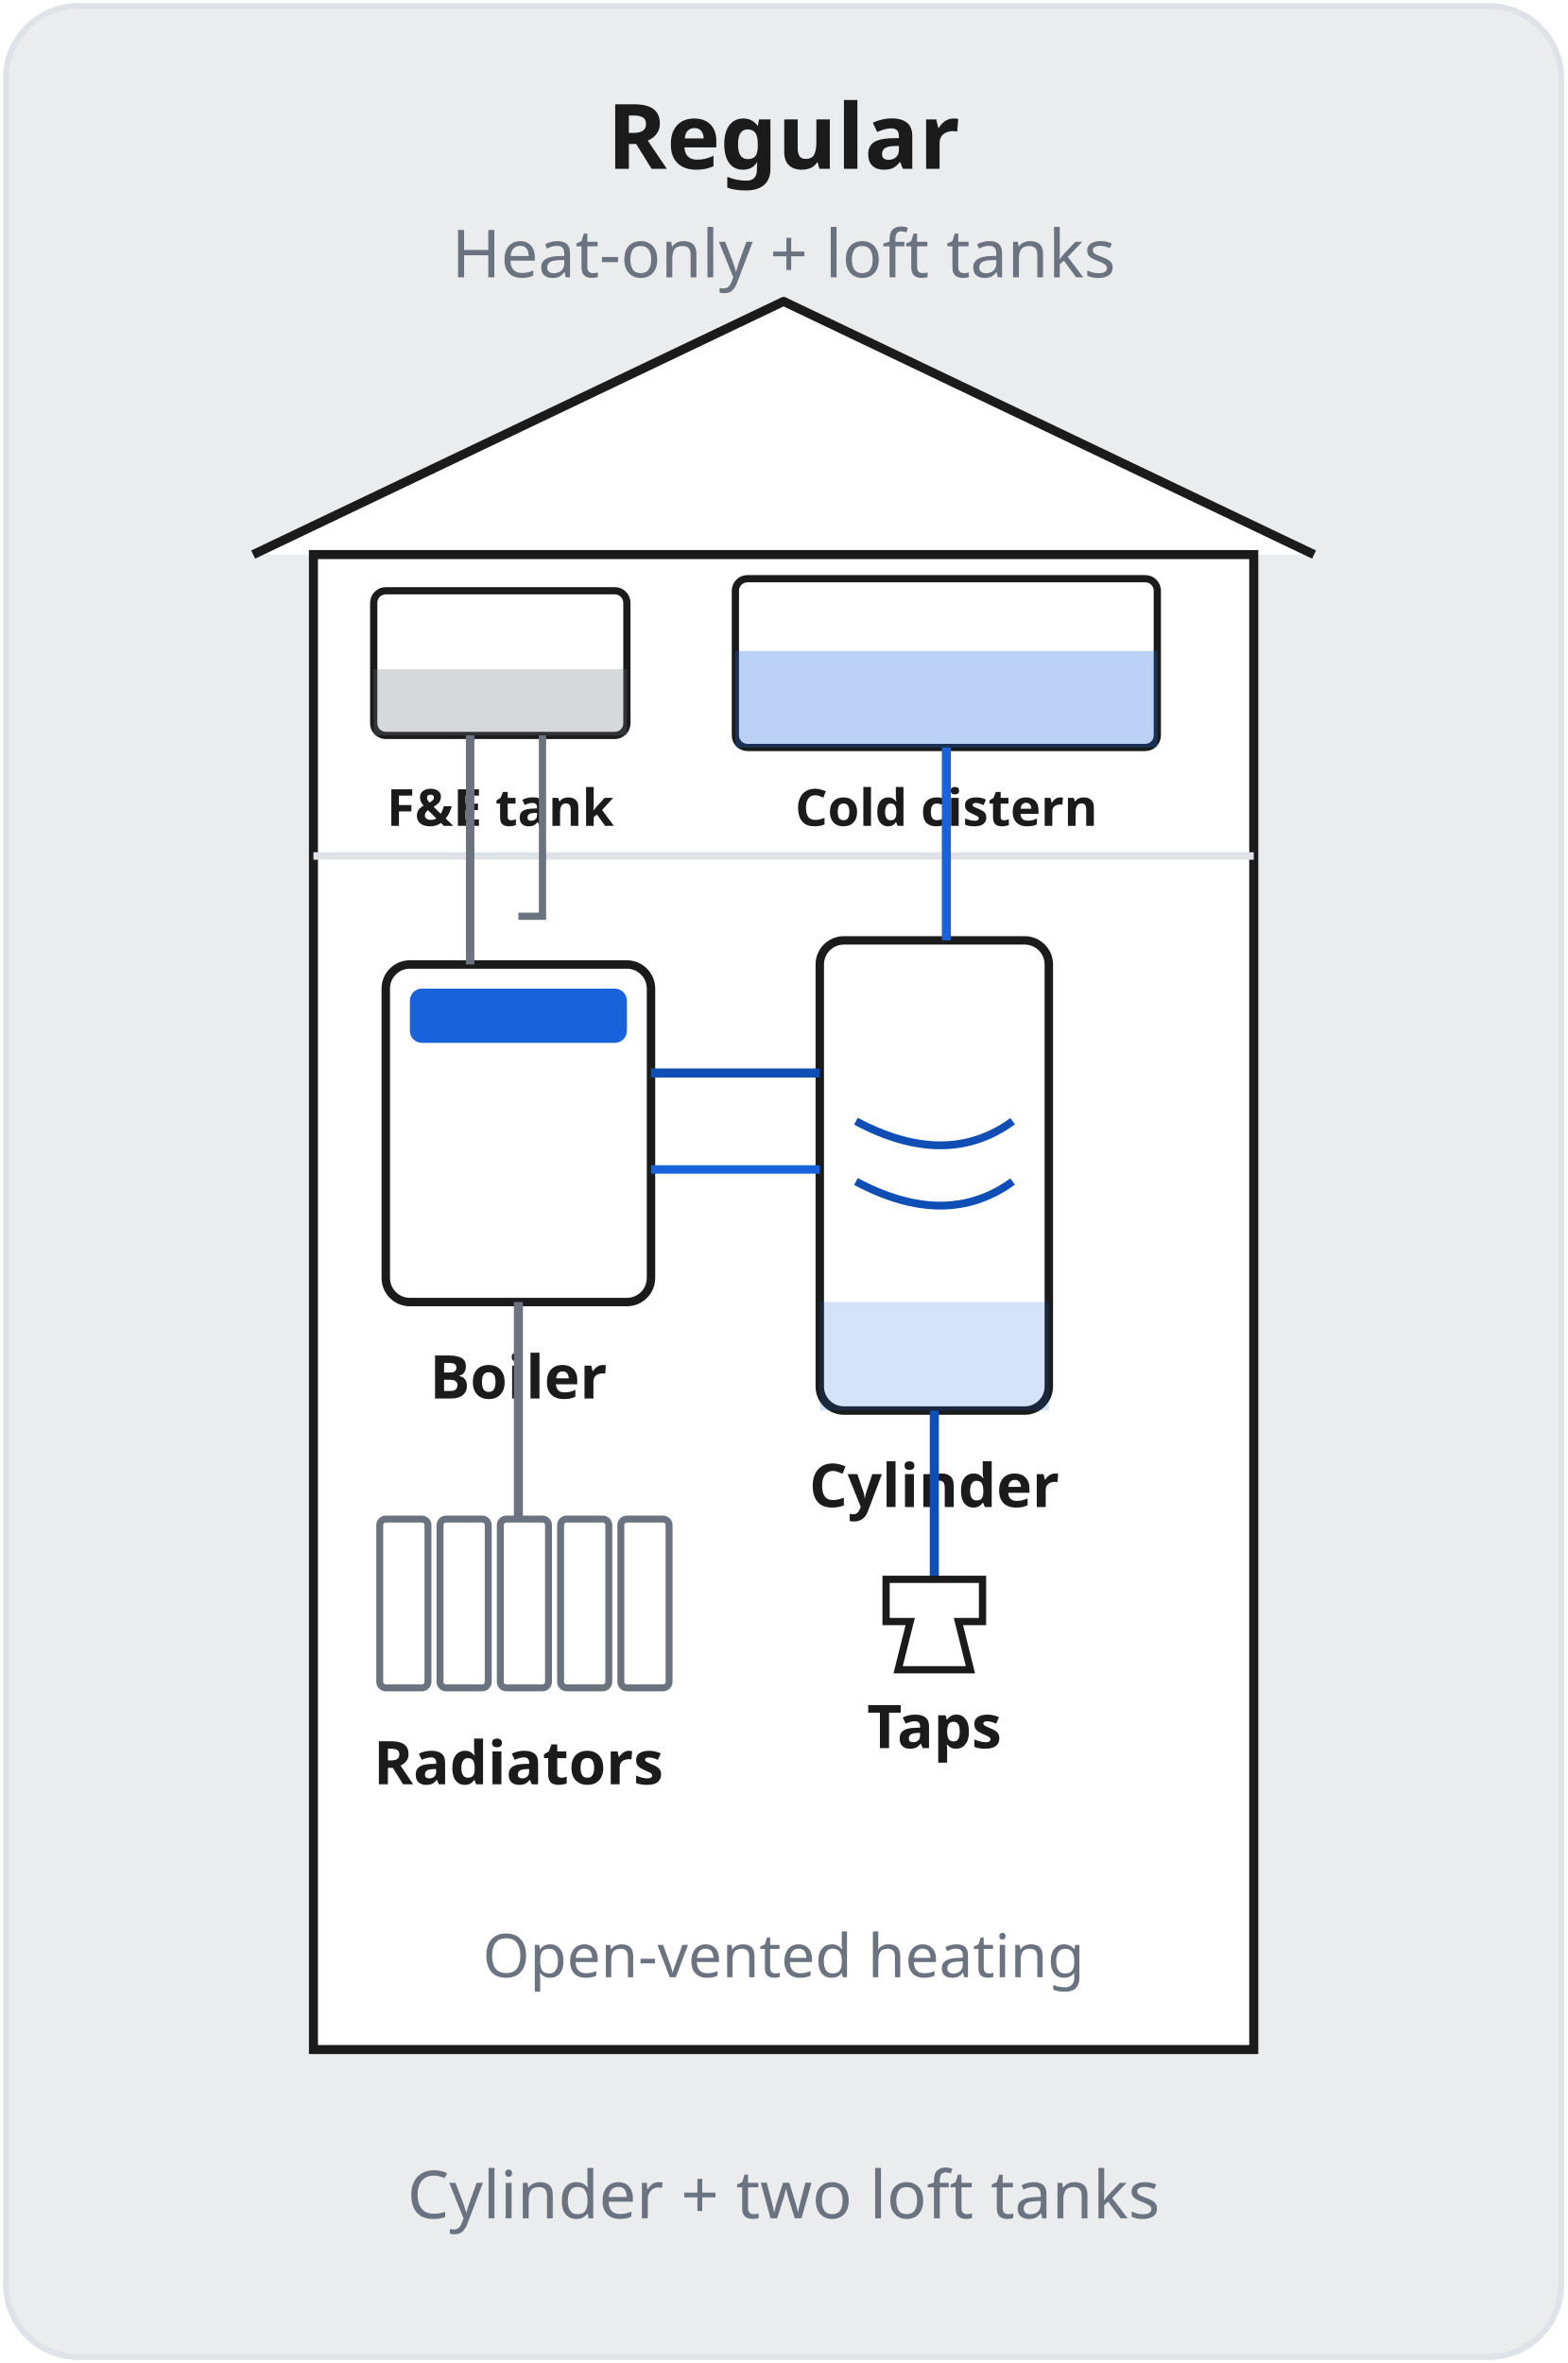
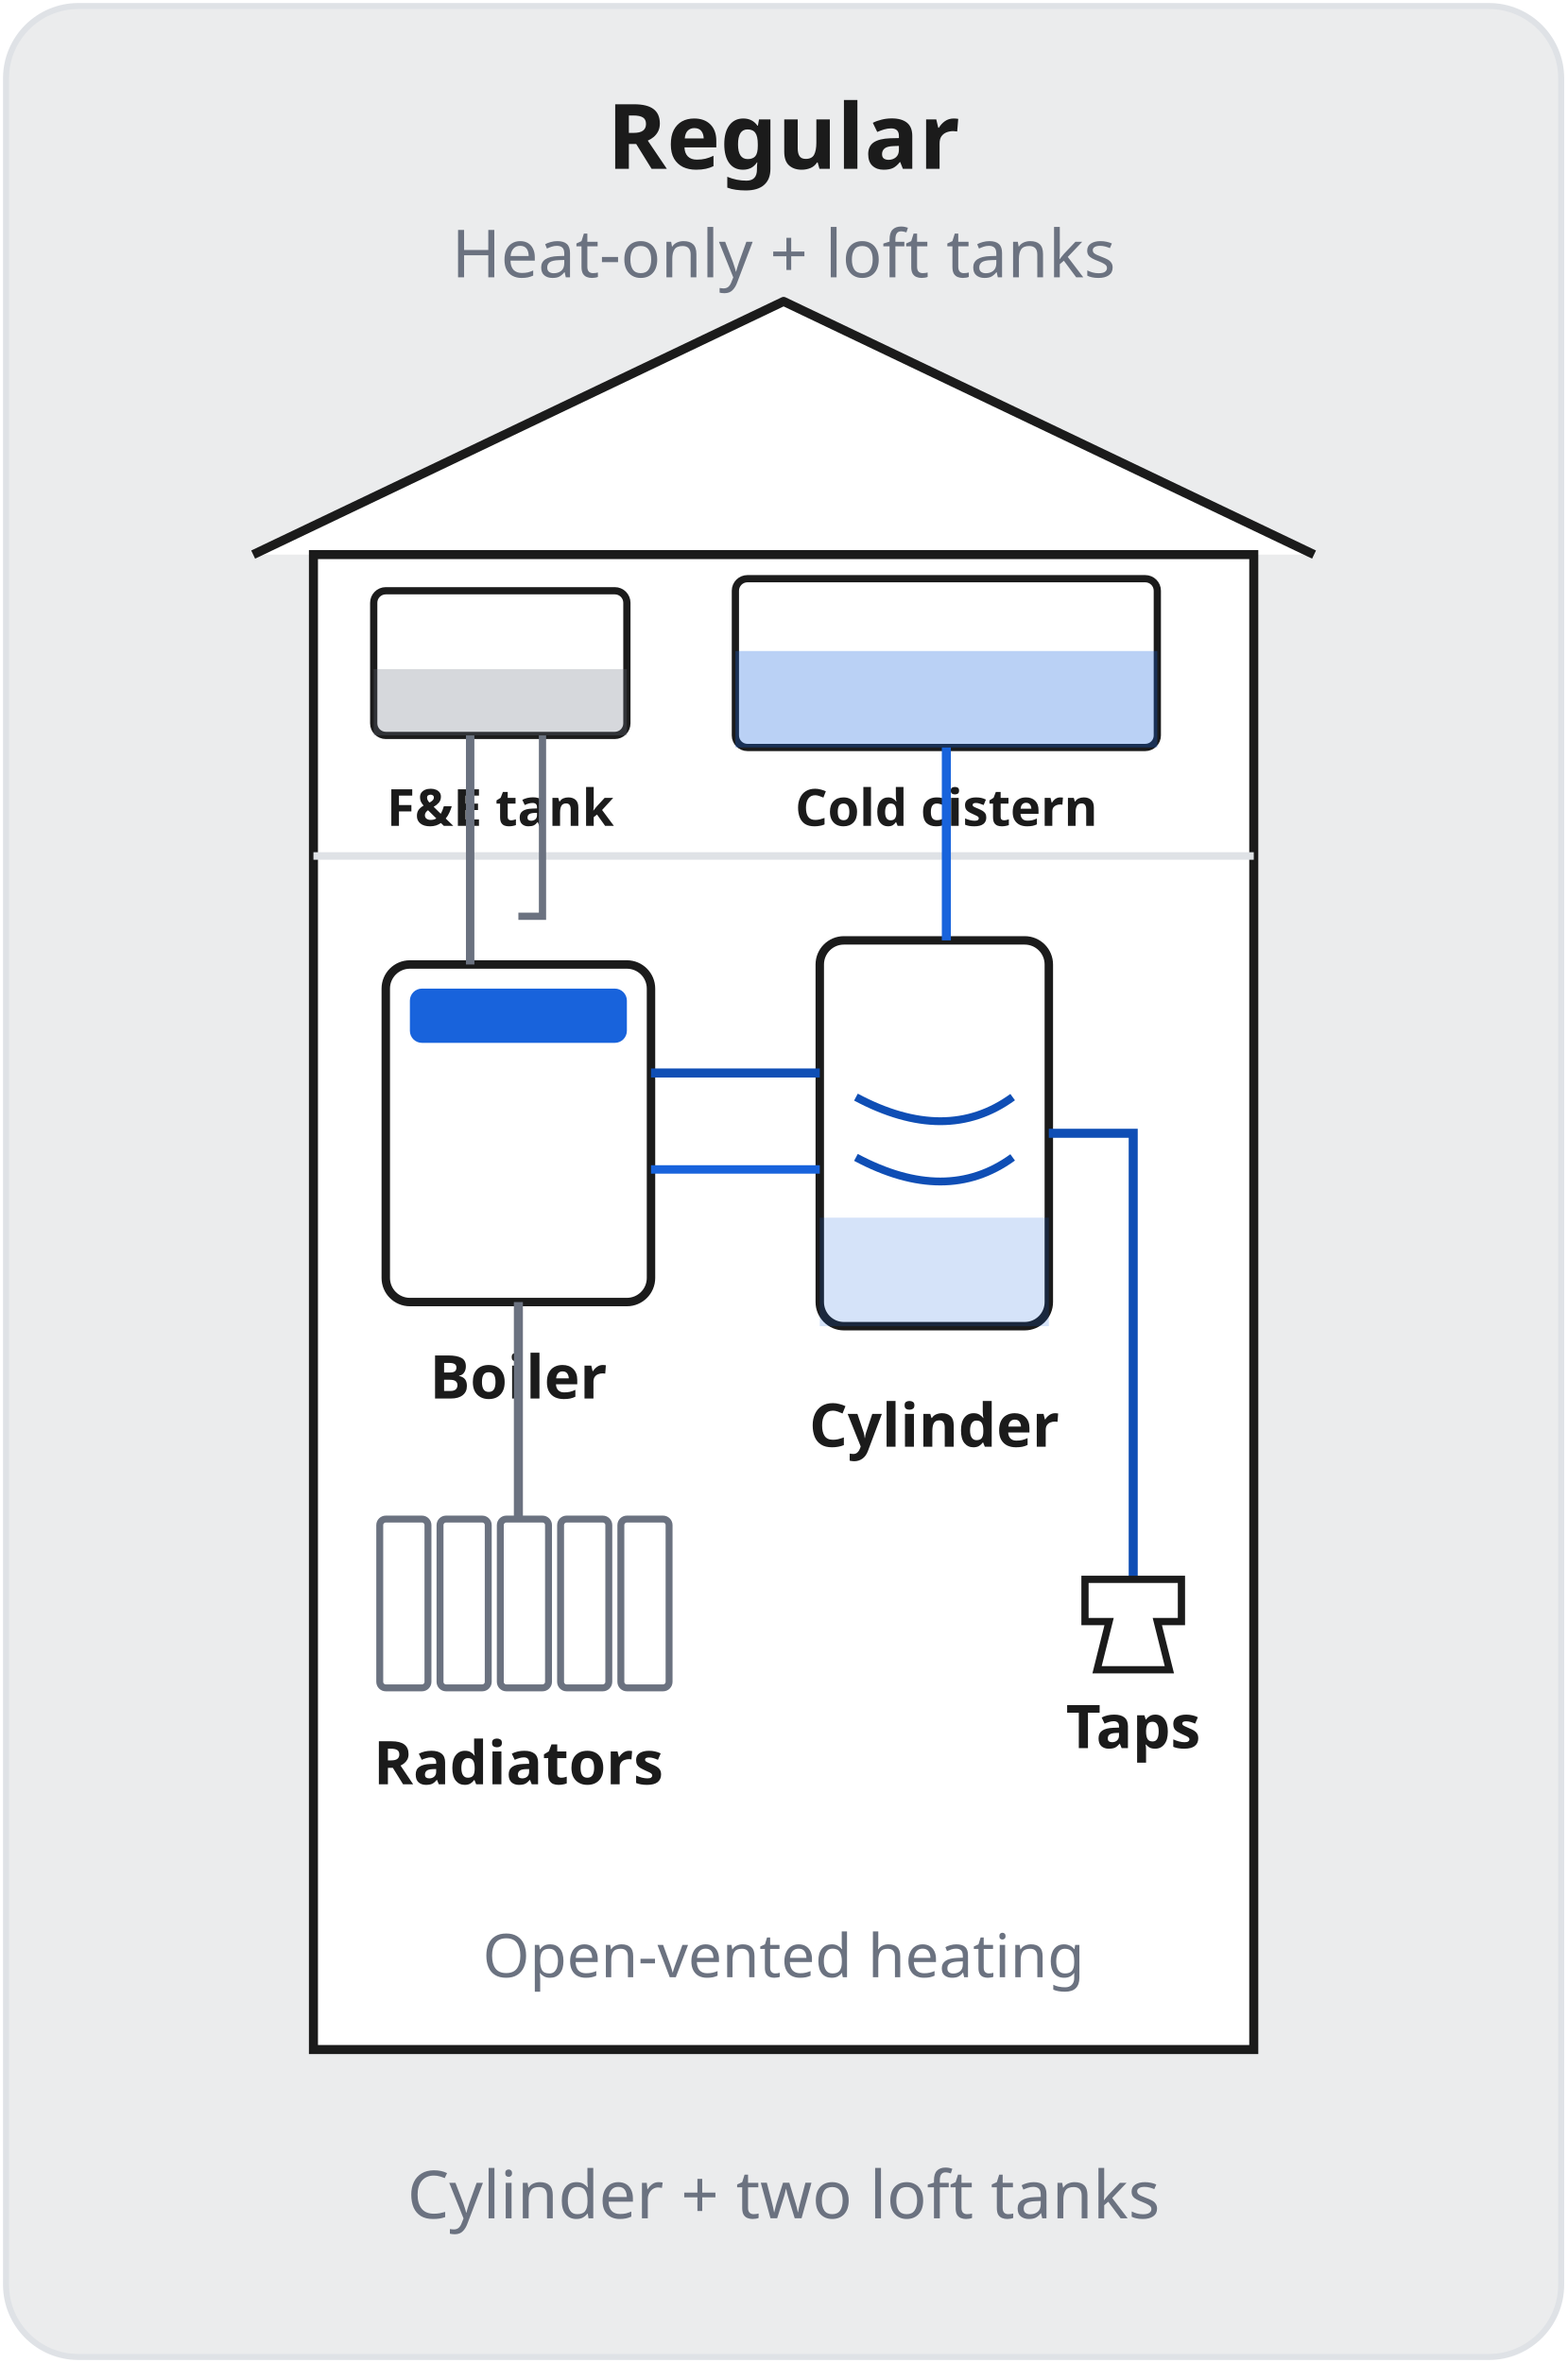
<svg xmlns="http://www.w3.org/2000/svg" class="guide-svg" viewBox="0 0 260 392" width="100%" height="auto" role="img" aria-labelledby="regular-title">
  <rect x="1" y="1" width="258" height="390" rx="12" fill="var(--bg, #ebeced)" stroke="var(--border, #dfe2e6)" />
  <text x="130" y="28" text-anchor="middle" fill="var(--text, #1b1b1b)" font-family="system-ui, sans-serif" font-size="15" font-weight="700">Regular</text>
  <text x="130" y="46" text-anchor="middle" fill="var(--text-muted, #6b7280)" font-family="system-ui, sans-serif" font-size="11">Heat-only + loft tanks</text>
  <path d="M42 92 L130 50 L218 92" fill="var(--surface, #fff)" stroke="var(--text, #1b1b1b)" stroke-width="1.5" stroke-linejoin="round" />
  <rect x="52" y="92" width="156" height="248" fill="var(--surface, #fff)" stroke="var(--text, #1b1b1b)" stroke-width="1.5" />
  <line x1="52" y1="142" x2="208" y2="142" stroke="var(--border, #dfe2e6)" stroke-width="1.25" />
  <rect x="62" y="98" width="42" height="24" rx="2" fill="var(--surface, #fff)" stroke="var(--text, #1b1b1b)" stroke-width="1.2" />
  <rect x="62" y="111" width="42" height="11" fill="var(--text-muted, #6b7280)" opacity="0.28" />
  <text x="83" y="137" text-anchor="middle" fill="var(--text, #1b1b1b)" font-family="system-ui, sans-serif" font-size="8.5" font-weight="600">F&amp;E tank</text>
  <rect x="122" y="96" width="70" height="28" rx="2" fill="var(--surface, #fff)" stroke="var(--text, #1b1b1b)" stroke-width="1.2" />
  <rect x="122" y="108" width="70" height="16" fill="var(--accent, #1863dc)" opacity="0.3" />
  <text x="157" y="137" text-anchor="middle" fill="var(--text, #1b1b1b)" font-family="system-ui, sans-serif" font-size="8.5" font-weight="600">Cold cistern</text>
  <rect x="64" y="160" width="44" height="56" rx="4" fill="var(--surface, #fff)" stroke="var(--text, #1b1b1b)" stroke-width="1.4" />
  <rect x="68" y="164" width="36" height="9" rx="2" fill="var(--accent, #1863dc)" />
  <path d="M86 182c0 0-3 4-3 6.2a3 3 0 1 0 6 0c0-2.2-3-6.2-3-6.2z" fill="var(--surface, #fff)" />
  <text x="86" y="232" text-anchor="middle" fill="var(--text, #1b1b1b)" font-family="system-ui, sans-serif" font-size="10" font-weight="600">Boiler</text>
-   <rect x="136" y="156" width="38" height="78" rx="4" fill="var(--surface, #fff)" stroke="var(--text, #1b1b1b)" stroke-width="1.4" />
-   <path d="M142 186 q15 8 26 0" fill="none" stroke="var(--accent-dark, #0f4eb5)" stroke-width="1.3" />
-   <path d="M142 196 q15 8 26 0" fill="none" stroke="var(--accent-dark, #0f4eb5)" stroke-width="1.3" />
-   <rect x="136" y="216" width="38" height="18" fill="var(--accent, #1863dc)" opacity="0.18" />
-   <text x="155" y="250" text-anchor="middle" fill="var(--text, #1b1b1b)" font-family="system-ui, sans-serif" font-size="10" font-weight="600">Cylinder</text>
+   <rect x="136" y="156" width="38" height="64" rx="4" fill="var(--surface, #fff)" stroke="var(--text, #1b1b1b)" stroke-width="1.4" />
+   <path d="M142 182 q15 8 26 0" fill="none" stroke="var(--accent-dark, #0f4eb5)" stroke-width="1.3" />
+   <path d="M142 192 q15 8 26 0" fill="none" stroke="var(--accent-dark, #0f4eb5)" stroke-width="1.3" />
+   <rect x="136" y="202" width="38" height="18" fill="var(--accent, #1863dc)" opacity="0.18" />
+   <text x="155" y="240" text-anchor="middle" fill="var(--text, #1b1b1b)" font-family="system-ui, sans-serif" font-size="10" font-weight="600">Cylinder</text>
  <path d="M78 122 V160" fill="none" stroke="var(--text-muted, #6b7280)" stroke-width="1.4" />
  <path d="M90 122 V152 H86" fill="none" stroke="var(--text-muted, #6b7280)" stroke-width="1.2" />
  <path d="M157 124 V156" fill="none" stroke="var(--accent, #1863dc)" stroke-width="1.5" />
  <path d="M108 178 H136" fill="none" stroke="var(--accent-dark, #0f4eb5)" stroke-width="1.5" />
  <path d="M108 194 H136" fill="none" stroke="var(--accent, #1863dc)" stroke-width="1.4" />
-   <path d="M155 234 V262" fill="none" stroke="var(--accent-dark, #0f4eb5)" stroke-width="1.5" />
-   <path d="M147 262 h16 v7 h-4 l2 8 h-12 l2-8 h-4z" fill="var(--surface, #fff)" stroke="var(--text, #1b1b1b)" stroke-width="1.2" />
-   <text x="155" y="290" text-anchor="middle" fill="var(--text, #1b1b1b)" font-family="system-ui, sans-serif" font-size="10" font-weight="600">Taps</text>
+   <path d="M174 188 H188 V262" fill="none" stroke="var(--accent-dark, #0f4eb5)" stroke-width="1.5" />
+   <path d="M180 262 h16 v7 h-4 l2 8 h-12 l2-8 h-4z" fill="var(--surface, #fff)" stroke="var(--text, #1b1b1b)" stroke-width="1.2" />
+   <text x="188" y="290" text-anchor="middle" fill="var(--text, #1b1b1b)" font-family="system-ui, sans-serif" font-size="10" font-weight="600">Taps</text>
  <path d="M86 216 V252" fill="none" stroke="var(--text-muted, #6b7280)" stroke-width="1.5" />
  <g transform="translate(63 252)" fill="var(--surface, #fff)" stroke="var(--text-muted, #6b7280)" stroke-width="1.15">
    <rect x="0" y="0" width="8" height="28" rx="1" />
    <rect x="10" y="0" width="8" height="28" rx="1" />
    <rect x="20" y="0" width="8" height="28" rx="1" />
    <rect x="30" y="0" width="8" height="28" rx="1" />
    <rect x="40" y="0" width="8" height="28" rx="1" />
  </g>
  <text x="86" y="296" text-anchor="middle" fill="var(--text, #1b1b1b)" font-family="system-ui, sans-serif" font-size="10" font-weight="600">Radiators</text>
  <text x="130" y="328" text-anchor="middle" fill="var(--text-muted, #6b7280)" font-family="system-ui, sans-serif" font-size="10">Open-vented heating</text>
  <text x="130" y="368" text-anchor="middle" fill="var(--text-muted, #6b7280)" font-family="system-ui, sans-serif" font-size="11">Cylinder + two loft tanks</text>
</svg>
